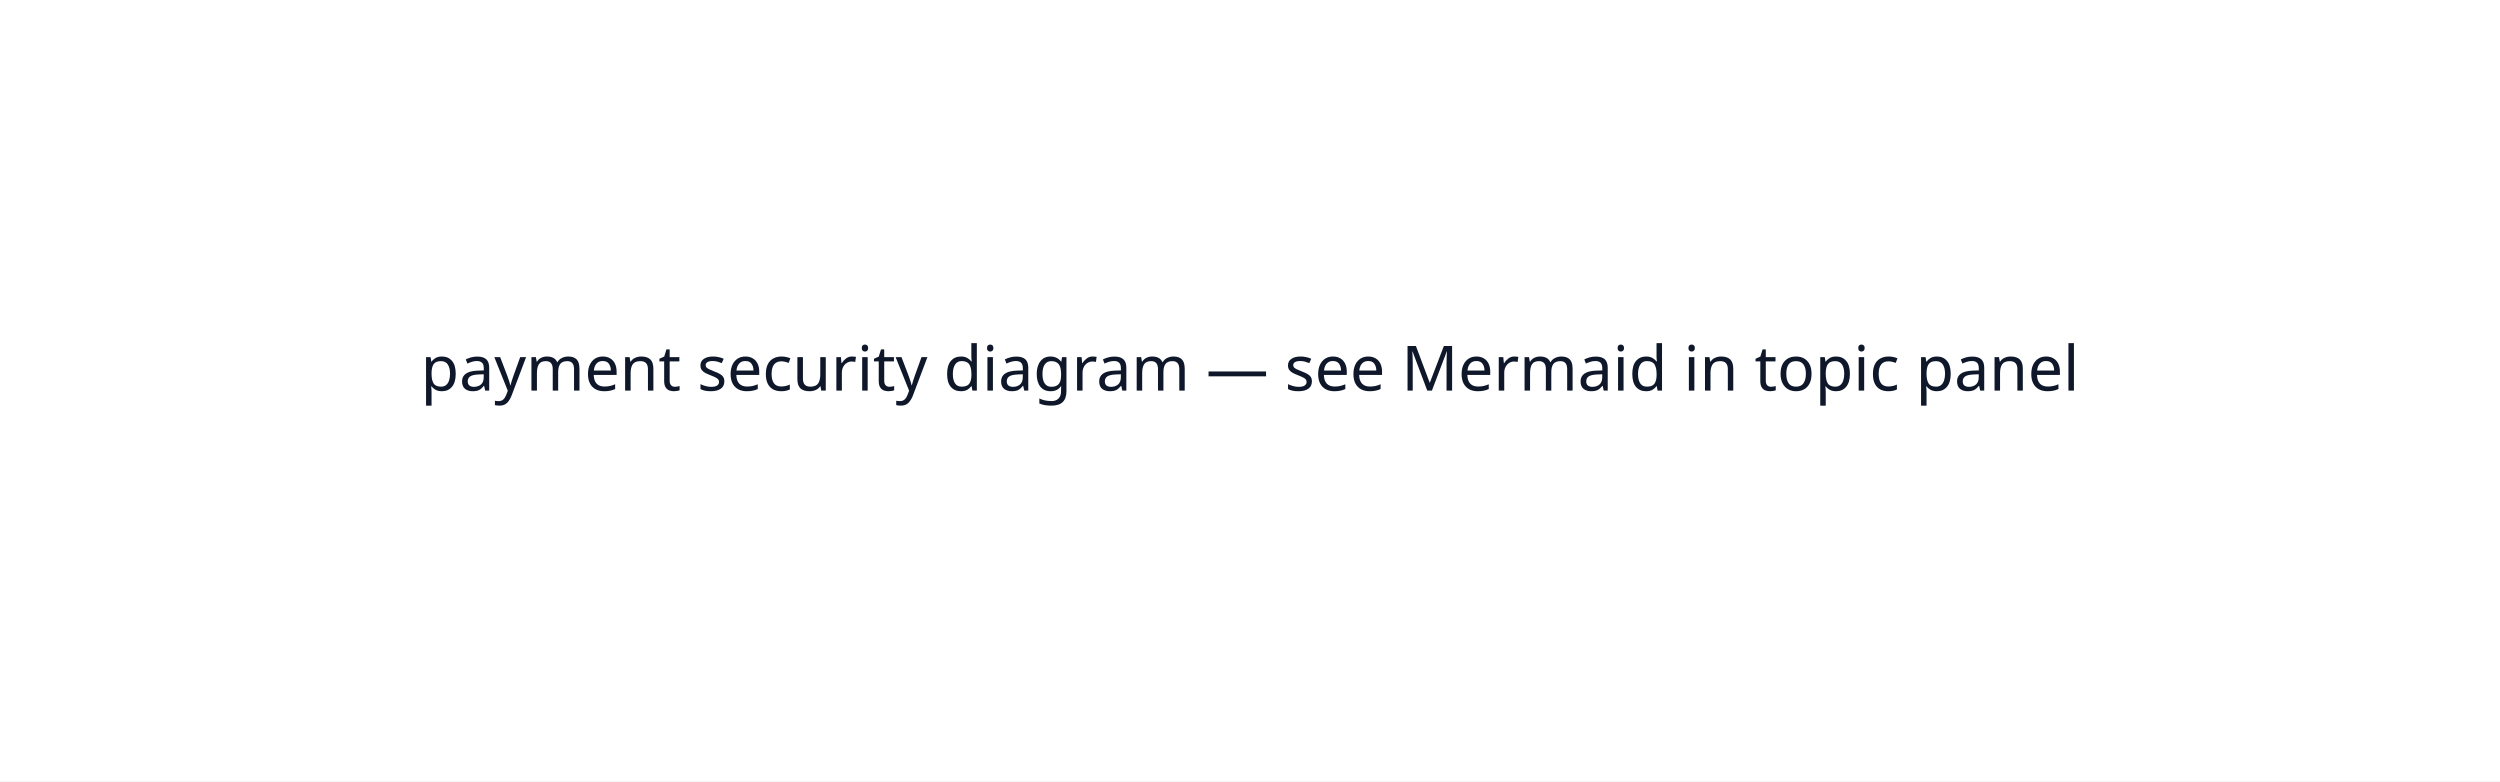
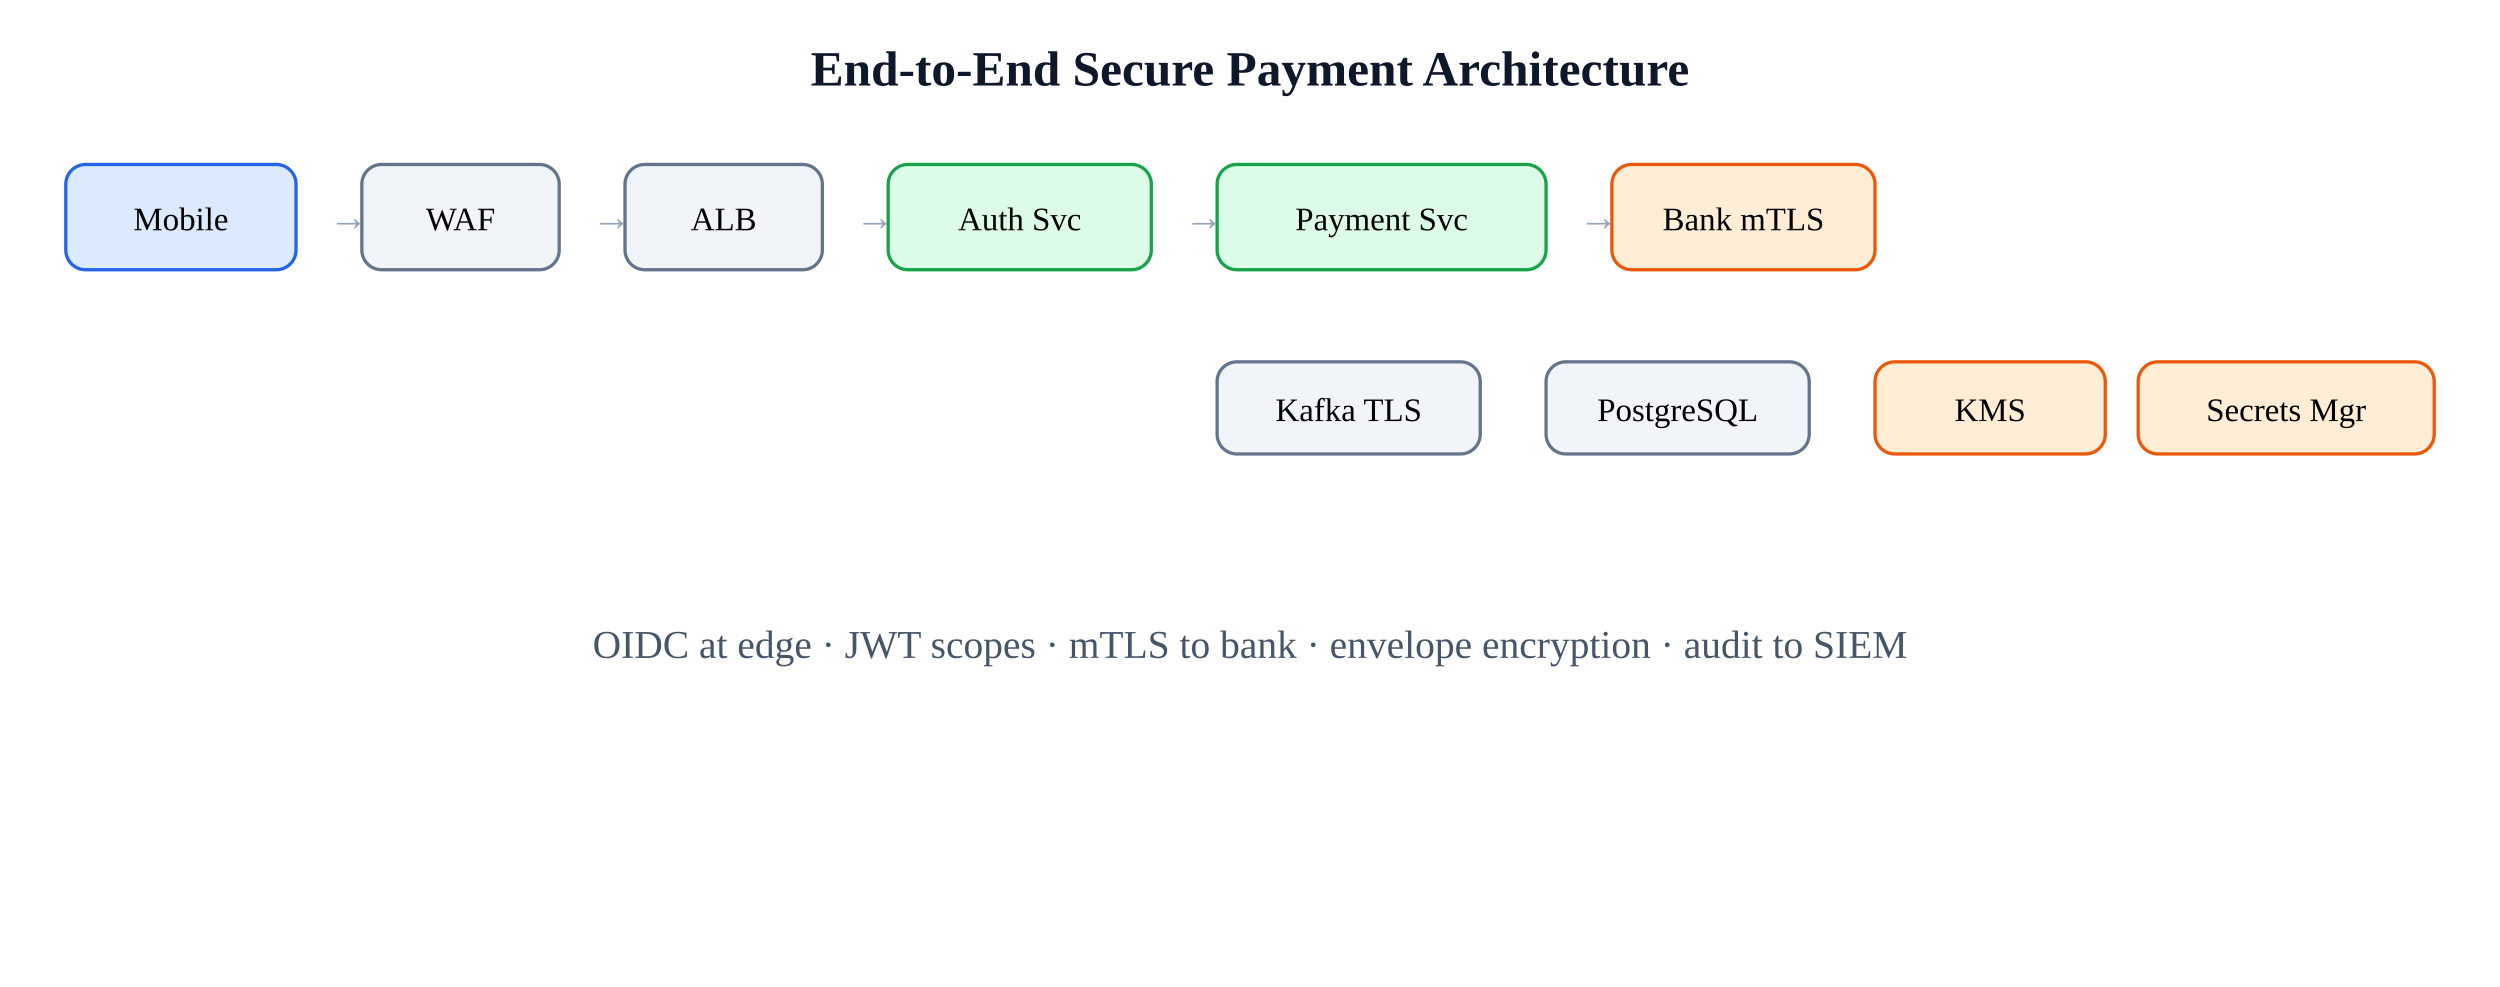
- <svg xmlns="http://www.w3.org/2000/svg" viewBox="0 0 640 200" role="img">
-   <rect width="640" height="200" fill="#fff" />
-   <text x="320" y="100" text-anchor="middle" font-family="system-ui,sans-serif" font-size="16" fill="#0f172a">payment security diagram — see Mermaid in topic panel</text>
+ <svg xmlns="http://www.w3.org/2000/svg" viewBox="0 0 760 300" role="img" aria-label="Secure payment system">
+   <rect width="760" height="300" fill="#fff" />
+   <text x="380" y="26" text-anchor="middle" font-weight="600" font-size="15" fill="#0f172a">End-to-End Secure Payment Architecture</text>
+   <rect x="20" y="50" width="70" height="32" rx="6" fill="#dbeafe" stroke="#2563eb" />
+   <text x="55" y="70" text-anchor="middle" font-size="10">Mobile</text>
+   <text x="100" y="70" fill="#94a3b8">→</text>
+   <rect x="110" y="50" width="60" height="32" rx="6" fill="#f1f5f9" stroke="#64748b" />
+   <text x="140" y="70" text-anchor="middle" font-size="10">WAF</text>
+   <text x="180" y="70" fill="#94a3b8">→</text>
+   <rect x="190" y="50" width="60" height="32" rx="6" fill="#f1f5f9" stroke="#64748b" />
+   <text x="220" y="70" text-anchor="middle" font-size="10">ALB</text>
+   <text x="260" y="70" fill="#94a3b8">→</text>
+   <rect x="270" y="50" width="80" height="32" rx="6" fill="#dcfce7" stroke="#16a34a" />
+   <text x="310" y="70" text-anchor="middle" font-size="10">Auth Svc</text>
+   <text x="360" y="70" fill="#94a3b8">→</text>
+   <rect x="370" y="50" width="100" height="32" rx="6" fill="#dcfce7" stroke="#16a34a" />
+   <text x="420" y="70" text-anchor="middle" font-size="10">Payment Svc</text>
+   <text x="480" y="70" fill="#94a3b8">→</text>
+   <rect x="490" y="50" width="80" height="32" rx="6" fill="#ffedd5" stroke="#ea580c" />
+   <text x="530" y="70" text-anchor="middle" font-size="10">Bank mTLS</text>
+   <rect x="370" y="110" width="80" height="28" rx="6" fill="#f1f5f9" stroke="#64748b" />
+   <text x="410" y="128" text-anchor="middle" font-size="10">Kafka TLS</text>
+   <rect x="470" y="110" width="80" height="28" rx="6" fill="#f1f5f9" stroke="#64748b" />
+   <text x="510" y="128" text-anchor="middle" font-size="10">PostgreSQL</text>
+   <rect x="570" y="110" width="70" height="28" rx="6" fill="#ffedd5" stroke="#ea580c" />
+   <text x="605" y="128" text-anchor="middle" font-size="10">KMS</text>
+   <rect x="650" y="110" width="90" height="28" rx="6" fill="#ffedd5" stroke="#ea580c" />
+   <text x="695" y="128" text-anchor="middle" font-size="10">Secrets Mgr</text>
+   <text x="380" y="200" text-anchor="middle" font-size="12" fill="#475569">OIDC at edge · JWT scopes · mTLS to bank · envelope encryption · audit to SIEM</text>
</svg>
